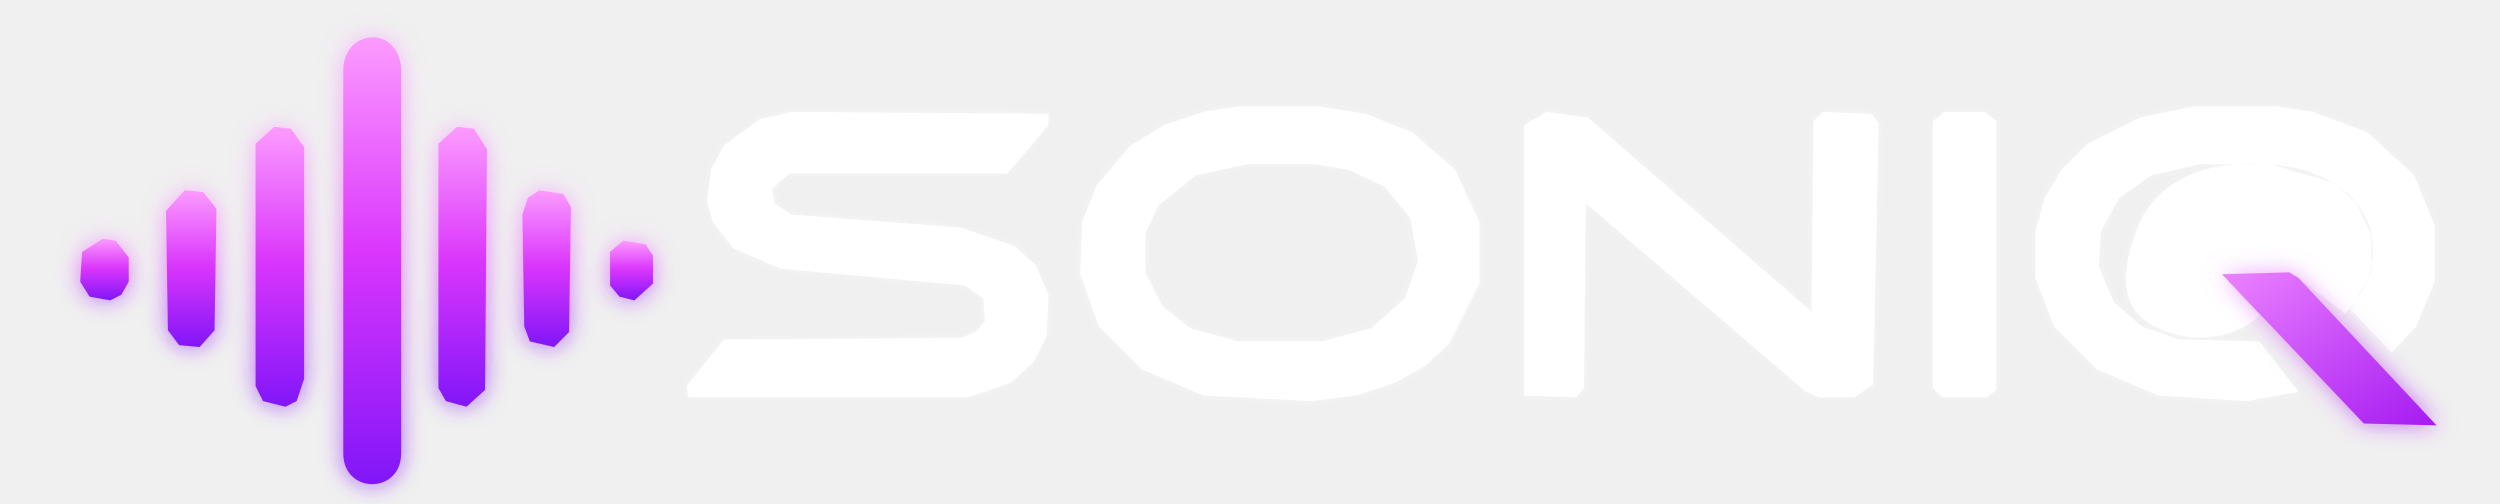
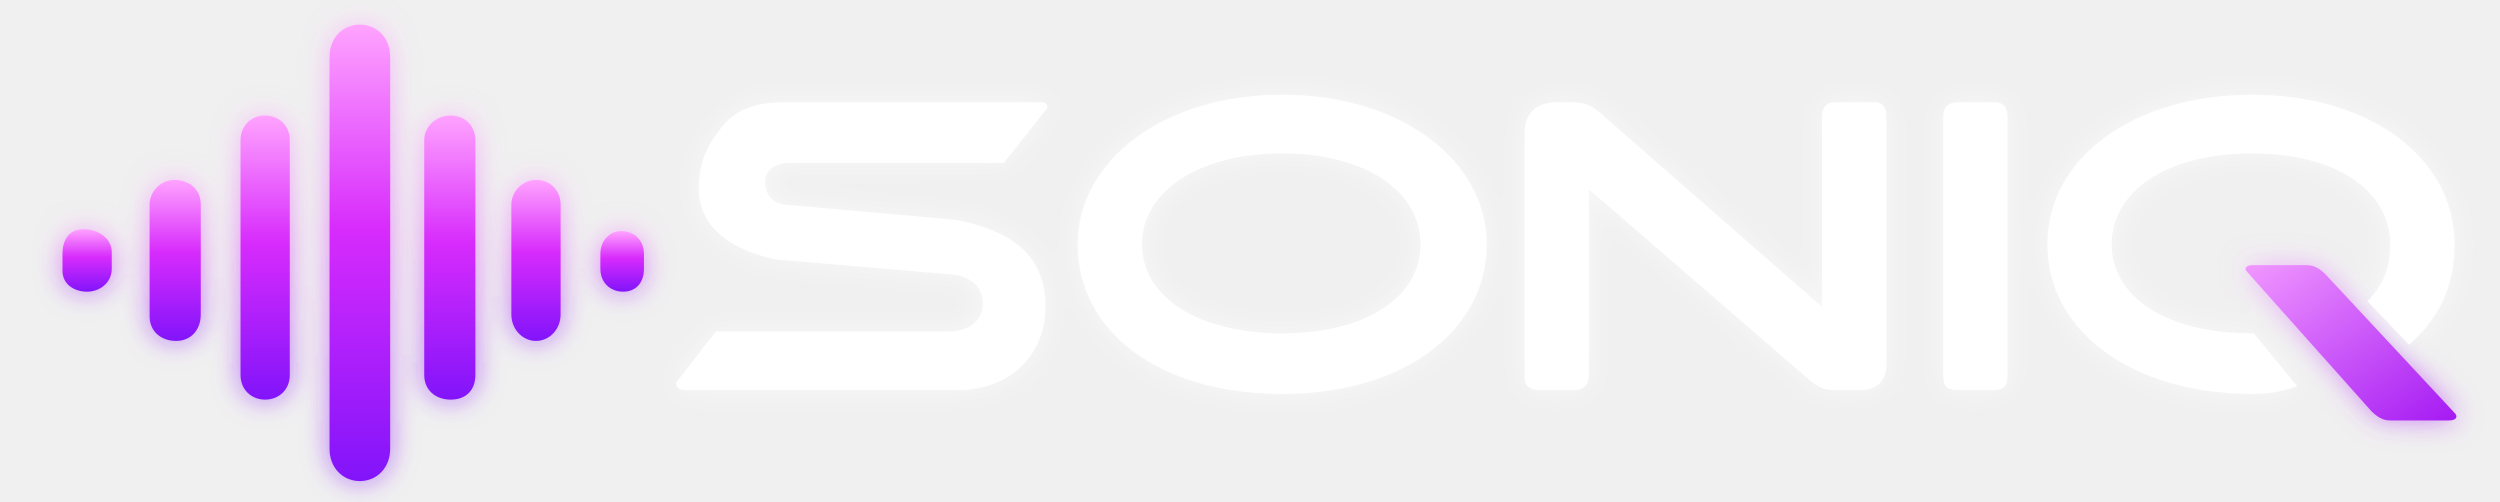
- <svg xmlns="http://www.w3.org/2000/svg" viewBox="100 40 1340 270" role="img" aria-label="SONIQ">
+ <svg xmlns="http://www.w3.org/2000/svg" viewBox="110 47 1320 265" role="img" aria-label="SONIQ">
  <defs>
-     <linearGradient id="violet" x1="0" y1="0" x2="0" y2="1">
-       <stop stop-color="#FC9BFF" />
-       <stop offset=".48" stop-color="#DA36FC" />
-       <stop offset="1" stop-color="#8116F8" />
+     <linearGradient id="wave" x1="0" y1="0" x2="0" y2="1">
+       <stop stop-color="#FFA3FF" />
+       <stop offset=".45" stop-color="#D72BFC" />
+       <stop offset="1" stop-color="#8214FA" />
    </linearGradient>
    <linearGradient id="tail" x1="0" y1="0" x2="1" y2="1">
-       <stop stop-color="#EC82FF" />
-       <stop offset="1" stop-color="#A51AF1" />
+       <stop stop-color="#F197FF" />
+       <stop offset="1" stop-color="#A51AF3" />
    </linearGradient>
-     <filter id="glow" x="-35%" y="-65%" width="170%" height="230%">
-       <feGaussianBlur stdDeviation="6" />
-     </filter>
-     <filter id="soft" x="-20%" y="-35%" width="140%" height="170%">
-       <feGaussianBlur stdDeviation="2" />
+     <filter id="bloom" x="-20%" y="-45%" width="140%" height="190%">
+       <feGaussianBlur stdDeviation="7" />
    </filter>
  </defs>
-   <g fill="url(#violet)" filter="url(#glow)" opacity=".65">
-     <path d="M155 168L144 175 143 191 148 199 159 201 165 198 169 191 169 178 162 169Z" />
-     <path d="M199 142L189 153 190 217 196 225 207 226 215 217 216 152 209 143Z" />
-     <path d="M247 108L237 117 237 247 241 255 253 258 259 255 263 243 263 119 256 109Z" />
-     <path d="M300 60C291 60 284 67 284 78V283C284 305 315 305 315 283V78C315 67 308 60 300 60Z" />
-     <path d="M345 108L335 117 335 248 339 255 350 258 360 249 361 120 354 109Z" />
-     <path d="M389 142L383 146 380 155 381 215 384 223 397 226 405 218 406 151 402 144Z" />
-     <path d="M434 169L427 175 427 193 432 199 440 201 450 192 450 177 446 171Z" />
+   <g opacity=".55" filter="url(#bloom)">
+     <g fill="url(#wave)">
+       <path d="M154 168C147 168 143 173 143 181V190C143 197 149 201 156 201S169 196 169 189V180C169 173 162 168 154 168Z" />
+       <path d="M202 142C195 142 189 148 189 155V214C189 222 195 227 203 227S216 221 216 213V155C216 147 210 142 202 142Z" />
+       <path d="M250 108C242 108 237 114 237 121V245C237 253 243 258 250 258S263 253 263 245V121C263 113 257 108 250 108Z" />
+       <path d="M300 60C291 60 284 67 284 77V284C284 294 291 301 300 301S316 294 316 284V77C316 67 309 60 300 60Z" />
+       <path d="M348 108C340 108 334 114 334 121V245C334 253 340 258 348 258S361 253 361 245V121C361 114 356 108 348 108Z" />
+       <path d="M393 142C386 142 380 148 380 155V213C380 221 386 227 393 227S406 221 406 213V155C406 148 401 142 393 142Z" />
+       <path d="M438 169C432 169 427 174 427 181V189C427 196 432 201 439 201S450 196 450 189V181C450 174 445 169 438 169Z" />
+     </g>
+     <g fill="#fff" fill-rule="evenodd">
+       <path d="M489 117C482 126 479 135 479 147C479 166 495 179 520 184L613 192C623 193 629 199 629 207C629 216 622 222 611 222H488L467 249C467 252 469 253 472 253H615C645 253 662 233 662 209C662 183 646 169 614 163L524 155C517 154 514 149 514 143C514 137 519 133 527 133H640L663 104C663 102 662 101 660 101H524C504 101 495 108 489 117Z" />
+       <path d="M787 97C724 97 679 132 679 176C679 222 722 255 787 255S895 221 895 176C895 132 850 97 787 97ZM787 128C831 128 860 148 860 176C860 204 831 223 787 223S713 204 713 176C713 148 743 128 787 128Z" />
+       <path d="M932 101C921 101 915 107 915 117V246C915 251 918 253 923 253H941C946 253 949 250 949 245V147L1067 249C1071 252 1074 253 1080 253H1092C1101 253 1106 248 1106 240V108C1106 104 1104 101 1100 101H1079C1074 101 1072 104 1072 109V209L953 105C949 102 945 101 940 101Z" />
+       <path d="M1144 101H1163C1168 101 1170 104 1170 109V245C1170 251 1168 253 1162 253H1144C1138 253 1136 251 1136 245V109C1136 104 1138 101 1144 101Z" />
+       <path d="M1299 97C1237 97 1191 130 1191 176C1191 222 1236 255 1299 255C1310 255 1317 253 1323 251L1300 223H1299C1254 223 1225 204 1225 176C1225 148 1254 128 1299 128S1372 148 1372 176C1372 189 1368 198 1360 206L1382 229C1398 215 1406 198 1406 176C1406 130 1361 97 1299 97Z" />
+     </g>
+     <path fill="url(#tail)" d="M1296 190C1295 189 1296 187 1299 187H1328C1332 187 1335 189 1338 192L1406 265C1408 267 1407 269 1403 269H1372C1368 269 1365 267 1362 264Z" />
  </g>
-   <g fill="url(#violet)">
-     <path d="M155 168L144 175 143 191 148 199 159 201 165 198 169 191 169 178 162 169Z" />
-     <path d="M199 142L189 153 190 217 196 225 207 226 215 217 216 152 209 143Z" />
-     <path d="M247 108L237 117 237 247 241 255 253 258 259 255 263 243 263 119 256 109Z" />
-     <path d="M300 60C291 60 284 67 284 78V283C284 305 315 305 315 283V78C315 67 308 60 300 60Z" />
-     <path d="M345 108L335 117 335 248 339 255 350 258 360 249 361 120 354 109Z" />
-     <path d="M389 142L383 146 380 155 381 215 384 223 397 226 405 218 406 151 402 144Z" />
-     <path d="M434 169L427 175 427 193 432 199 440 201 450 192 450 177 446 171Z" />
+   <g fill="url(#wave)">
+     <path d="M154 168C147 168 143 173 143 181V190C143 197 149 201 156 201S169 196 169 189V180C169 173 162 168 154 168Z" />
+     <path d="M202 142C195 142 189 148 189 155V214C189 222 195 227 203 227S216 221 216 213V155C216 147 210 142 202 142Z" />
+     <path d="M250 108C242 108 237 114 237 121V245C237 253 243 258 250 258S263 253 263 245V121C263 113 257 108 250 108Z" />
+     <path d="M300 60C291 60 284 67 284 77V284C284 294 291 301 300 301S316 294 316 284V77C316 67 309 60 300 60Z" />
+     <path d="M348 108C340 108 334 114 334 121V245C334 253 340 258 348 258S361 253 361 245V121C361 114 356 108 348 108Z" />
+     <path d="M393 142C386 142 380 148 380 155V213C380 221 386 227 393 227S406 221 406 213V155C406 148 401 142 393 142Z" />
+     <path d="M438 169C432 169 427 174 427 181V189C427 196 432 201 439 201S450 196 450 189V181C450 174 445 169 438 169Z" />
  </g>
-   <g fill="#FFFFFF" fill-rule="evenodd" filter="url(#soft)" opacity=".35">
-     <path d="M488 118L481 131 479 148 482 159 493 173 518 184 617 193 627 200 628 212 623 218 615 221 488 222 468 247 469 253 619 253 642 245 654 234 661 220 662 198 655 182 644 172 615 162 524 155 515 149 514 141 523 133 640 133 662 107 662 101 524 100 507 104Z" />
-     <path d="M688 139L680 159 679 187 689 215 712 238 745 252 803 255 827 252 848 245 864 236 877 224 893 192 893 159 880 131 857 111 832 101 807 97 764 97 745 100 724 107 706 118Z M714 165L721 150 741 134 768 128 805 128 823 131 842 140 856 157 860 180 853 200 835 216 808 223 764 223 738 216 723 204 714 186Z" />
-     <path d="M917 107L917 252 945 253 949 248 950 149 1068 250 1075 253 1094 253 1104 246 1107 106 1103 101 1077 100 1072 105 1071 207 951 103 929 100Z" />
-     <path d="M1142 100L1136 105 1136 248 1141 253 1165 253 1170 249 1170 105 1164 100Z" />
-     <path d="M1196 146L1191 164 1191 189 1201 215 1224 238 1257 252 1304 255 1332 250 1311 223 1268 222 1248 215 1233 202 1225 183 1226 164 1236 146 1253 134 1279 128 1317 128 1351 138 1363 149 1371 166 1371 186 1360 206 1382 229 1395 215 1405 191 1405 161 1394 134 1369 111 1340 100 1320 97 1276 97 1247 103 1219 117 1205 131Z M1245 164C1255 136 1283 126 1314 128C1348 129 1372 148 1372 174C1372 188 1365 200 1357 208L1332 189 1327 186 1291 187 1311 209C1298 222 1274 225 1255 215C1233 204 1239 180 1245 164Z" />
+   <g fill="#fff" fill-rule="evenodd">
+     <path d="M489 117C482 126 479 135 479 147C479 166 495 179 520 184L613 192C623 193 629 199 629 207C629 216 622 222 611 222H488L467 249C467 252 469 253 472 253H615C645 253 662 233 662 209C662 183 646 169 614 163L524 155C517 154 514 149 514 143C514 137 519 133 527 133H640L663 104C663 102 662 101 660 101H524C504 101 495 108 489 117Z" />
+     <path d="M787 97C724 97 679 132 679 176C679 222 722 255 787 255S895 221 895 176C895 132 850 97 787 97ZM787 128C831 128 860 148 860 176C860 204 831 223 787 223S713 204 713 176C713 148 743 128 787 128Z" />
+     <path d="M932 101C921 101 915 107 915 117V246C915 251 918 253 923 253H941C946 253 949 250 949 245V147L1067 249C1071 252 1074 253 1080 253H1092C1101 253 1106 248 1106 240V108C1106 104 1104 101 1100 101H1079C1074 101 1072 104 1072 109V209L953 105C949 102 945 101 940 101Z" />
+     <path d="M1144 101H1163C1168 101 1170 104 1170 109V245C1170 251 1168 253 1162 253H1144C1138 253 1136 251 1136 245V109C1136 104 1138 101 1144 101Z" />
+     <path d="M1299 97C1237 97 1191 130 1191 176C1191 222 1236 255 1299 255C1310 255 1317 253 1323 251L1300 223H1299C1254 223 1225 204 1225 176C1225 148 1254 128 1299 128S1372 148 1372 176C1372 189 1368 198 1360 206L1382 229C1398 215 1406 198 1406 176C1406 130 1361 97 1299 97Z" />
  </g>
-   <g fill="#FFF" fill-rule="evenodd">
-     <path d="M488 118L481 131 479 148 482 159 493 173 518 184 617 193 627 200 628 212 623 218 615 221 488 222 468 247 469 253 619 253 642 245 654 234 661 220 662 198 655 182 644 172 615 162 524 155 515 149 514 141 523 133 640 133 662 107 662 101 524 100 507 104Z" />
-     <path d="M688 139L680 159 679 187 689 215 712 238 745 252 803 255 827 252 848 245 864 236 877 224 893 192 893 159 880 131 857 111 832 101 807 97 764 97 745 100 724 107 706 118Z M714 165L721 150 741 134 768 128 805 128 823 131 842 140 856 157 860 180 853 200 835 216 808 223 764 223 738 216 723 204 714 186Z" />
-     <path d="M917 107L917 252 945 253 949 248 950 149 1068 250 1075 253 1094 253 1104 246 1107 106 1103 101 1077 100 1072 105 1071 207 951 103 929 100Z" />
-     <path d="M1142 100L1136 105 1136 248 1141 253 1165 253 1170 249 1170 105 1164 100Z" />
-     <path d="M1196 146L1191 164 1191 189 1201 215 1224 238 1257 252 1304 255 1332 250 1311 223 1268 222 1248 215 1233 202 1225 183 1226 164 1236 146 1253 134 1279 128 1317 128 1351 138 1363 149 1371 166 1371 186 1360 206 1382 229 1395 215 1405 191 1405 161 1394 134 1369 111 1340 100 1320 97 1276 97 1247 103 1219 117 1205 131Z M1245 164C1255 136 1283 126 1314 128C1348 129 1372 148 1372 174C1372 188 1365 200 1357 208L1332 189 1327 186 1291 187 1311 209C1298 222 1274 225 1255 215C1233 204 1239 180 1245 164Z" />
-   </g>
-   <path fill="url(#tail)" filter="url(#glow)" opacity=".65" d="M1291 187L1367 267 1406 268 1332 189 1327 186Z" />
-   <path fill="url(#tail)" d="M1291 187L1367 267 1406 268 1332 189 1327 186Z" />
+   <path fill="url(#tail)" d="M1296 190C1295 189 1296 187 1299 187H1328C1332 187 1335 189 1338 192L1406 265C1408 267 1407 269 1403 269H1372C1368 269 1365 267 1362 264Z" />
</svg>
